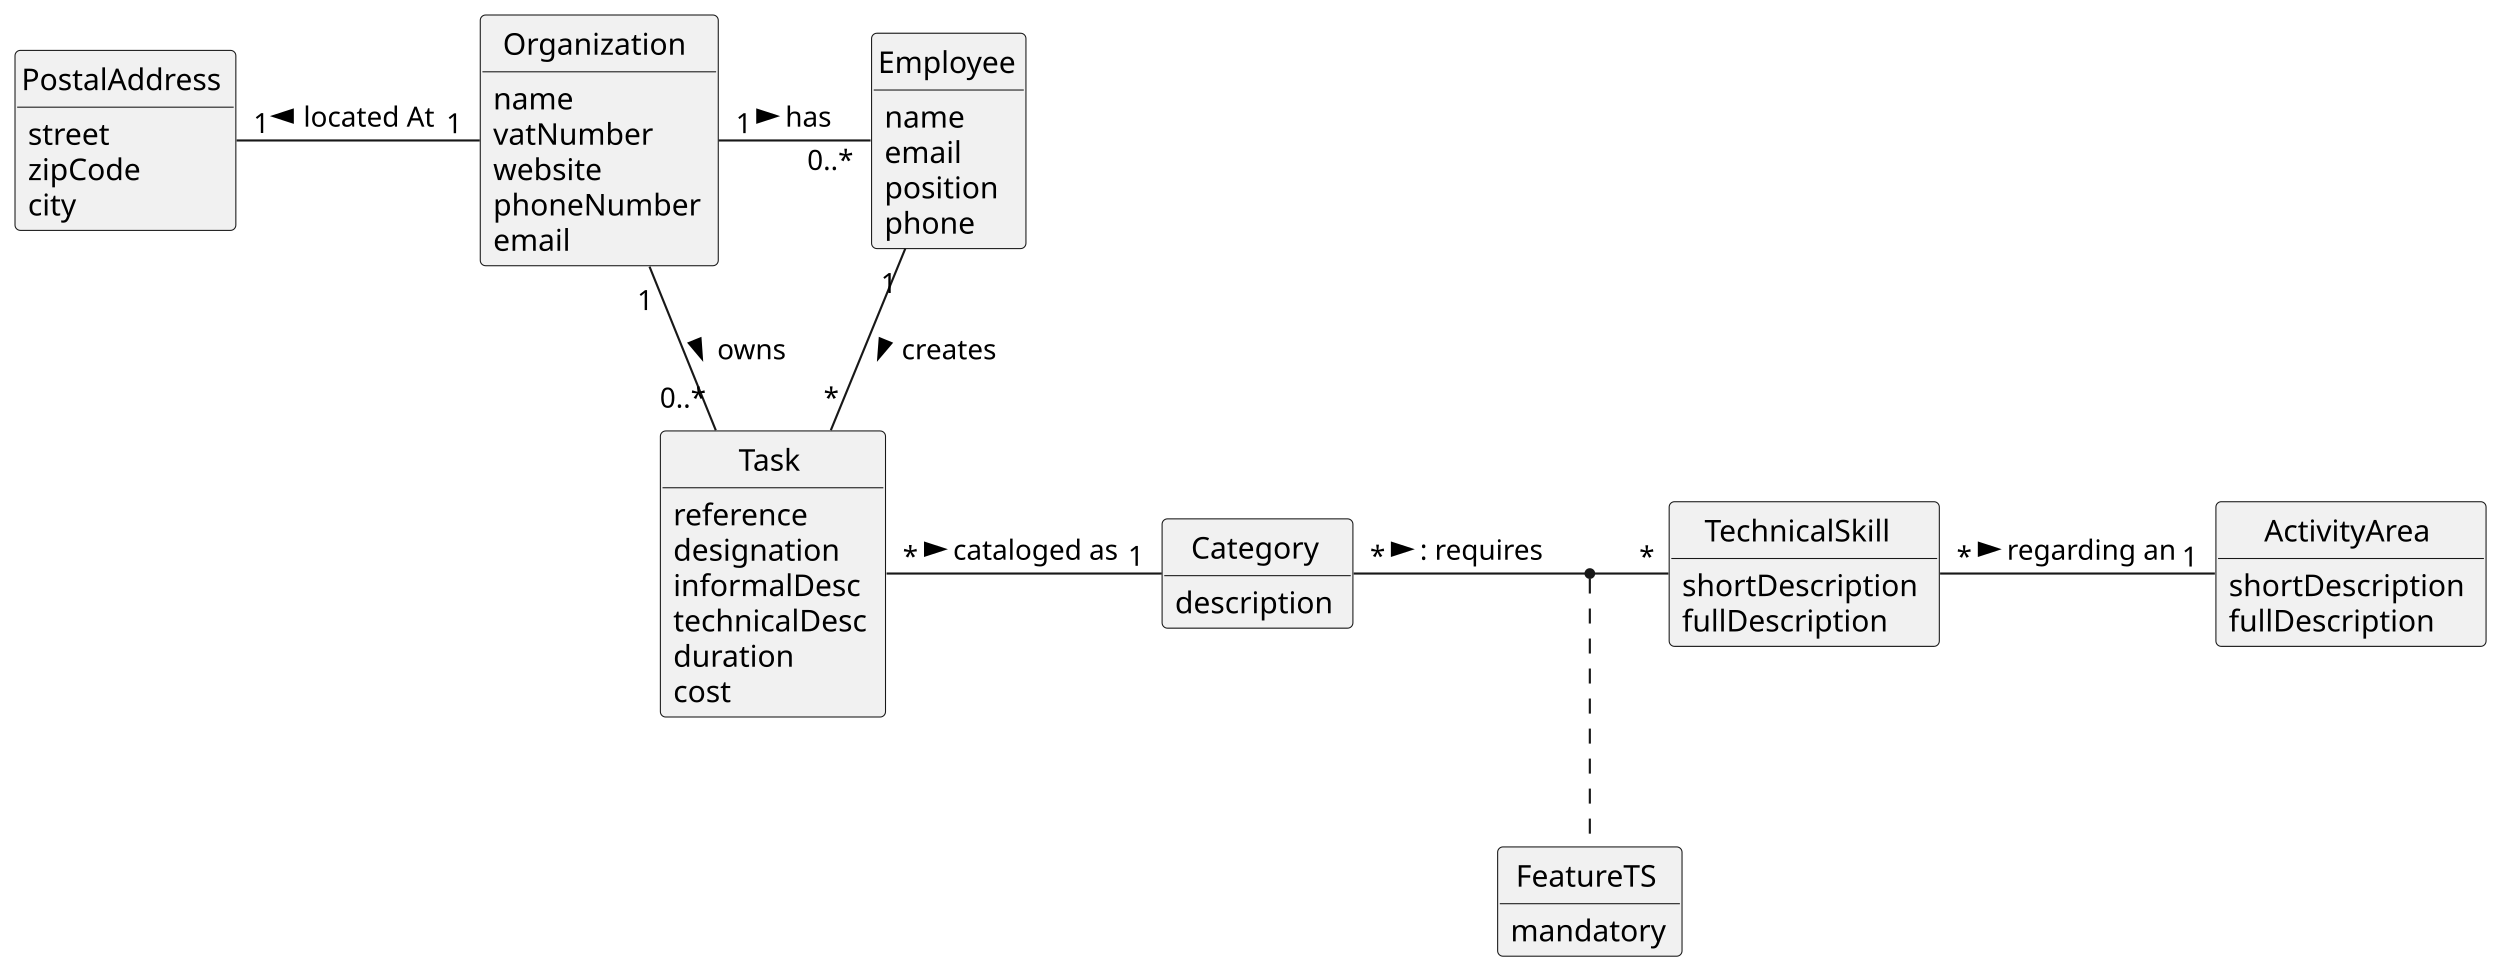
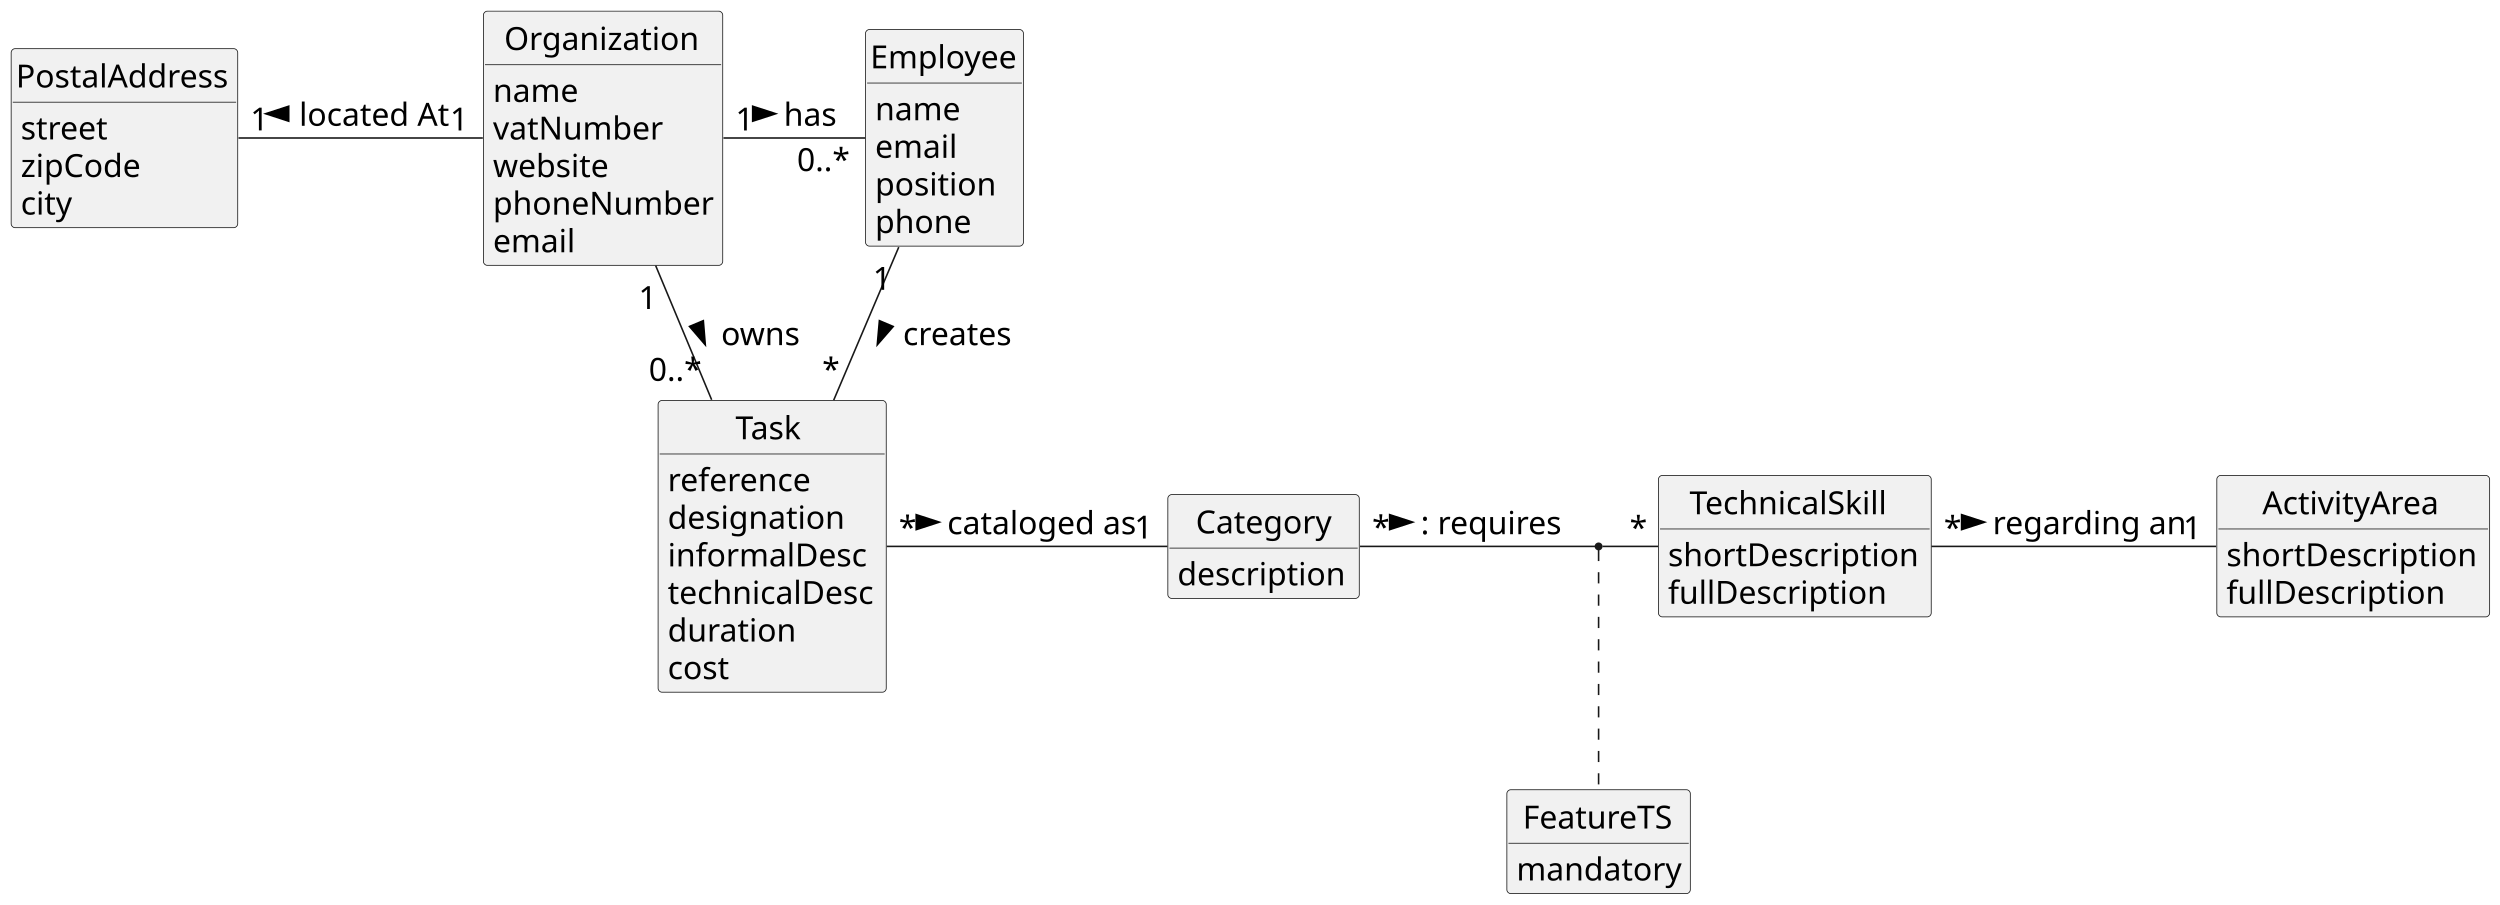
- <svg xmlns="http://www.w3.org/2000/svg" contentStyleType="text/css" height="452px" preserveAspectRatio="none" style="width:1166px;height:452px;background:#FFFFFF;" version="1.1" viewBox="0 0 1166 452" width="1166px" zoomAndPan="magnify">
+ <svg xmlns="http://www.w3.org/2000/svg" contentStyleType="text/css" height="567px" preserveAspectRatio="none" style="width:1567px;height:567px;background:#FFFFFF;" version="1.1" viewBox="0 0 1567 567" width="1567px" zoomAndPan="magnify">
  <defs />
  <g>
    <g id="elem_Organization">
-       <rect codeLine="16" fill="#F1F1F1" height="116.93" id="Organization" rx="2.5" ry="2.5" style="stroke:#181818;stroke-width:0.5;" width="111" x="224" y="7" />
-       <text fill="#000000" font-family="sans-serif" font-size="14" lengthAdjust="spacing" textLength="90" x="234.5" y="25.535">Organization</text>
-       <line style="stroke:#181818;stroke-width:0.5;" x1="225" x2="334" y1="33.488" y2="33.488" />
-       <text fill="#000000" font-family="sans-serif" font-size="14" lengthAdjust="spacing" textLength="38" x="230" y="51.023">name</text>
-       <text fill="#000000" font-family="sans-serif" font-size="14" lengthAdjust="spacing" textLength="75" x="230" y="67.512">vatNumber</text>
-       <text fill="#000000" font-family="sans-serif" font-size="14" lengthAdjust="spacing" textLength="52" x="230" y="84">website</text>
-       <text fill="#000000" font-family="sans-serif" font-size="14" lengthAdjust="spacing" textLength="99" x="230" y="100.488">phoneNumber</text>
-       <text fill="#000000" font-family="sans-serif" font-size="14" lengthAdjust="spacing" textLength="37" x="230" y="116.977">email</text>
+       <rect codeLine="16" fill="#F1F1F1" height="159.328" id="Organization" rx="2.5" ry="2.5" style="stroke:#181818;stroke-width:0.5;" width="150" x="303" y="7" />
+       <text fill="#000000" font-family="sans-serif" font-size="20" lengthAdjust="spacing" textLength="124" x="316" y="31.336">Organization</text>
+       <line style="stroke:#181818;stroke-width:0.5;" x1="304" x2="452" y1="40.555" y2="40.555" />
+       <text fill="#000000" font-family="sans-serif" font-size="20" lengthAdjust="spacing" textLength="53" x="309" y="63.891">name</text>
+       <text fill="#000000" font-family="sans-serif" font-size="20" lengthAdjust="spacing" textLength="106" x="309" y="87.445">vatNumber</text>
+       <text fill="#000000" font-family="sans-serif" font-size="20" lengthAdjust="spacing" textLength="73" x="309" y="111">website</text>
+       <text fill="#000000" font-family="sans-serif" font-size="20" lengthAdjust="spacing" textLength="138" x="309" y="134.555">phoneNumber</text>
+       <text fill="#000000" font-family="sans-serif" font-size="20" lengthAdjust="spacing" textLength="53" x="309" y="158.109">email</text>
    </g>
    <g id="elem_Task">
-       <rect codeLine="24" fill="#F1F1F1" height="133.418" id="Task" rx="2.5" ry="2.5" style="stroke:#181818;stroke-width:0.5;" width="105" x="308" y="201" />
-       <text fill="#000000" font-family="sans-serif" font-size="14" lengthAdjust="spacing" textLength="32" x="344.5" y="219.535">Task</text>
-       <line style="stroke:#181818;stroke-width:0.5;" x1="309" x2="412" y1="227.488" y2="227.488" />
-       <text fill="#000000" font-family="sans-serif" font-size="14" lengthAdjust="spacing" textLength="65" x="314" y="245.023">reference</text>
-       <text fill="#000000" font-family="sans-serif" font-size="14" lengthAdjust="spacing" textLength="81" x="314" y="261.512">designation</text>
-       <text fill="#000000" font-family="sans-serif" font-size="14" lengthAdjust="spacing" textLength="90" x="314" y="278">informalDesc</text>
-       <text fill="#000000" font-family="sans-serif" font-size="14" lengthAdjust="spacing" textLength="93" x="314" y="294.488">technicalDesc</text>
-       <text fill="#000000" font-family="sans-serif" font-size="14" lengthAdjust="spacing" textLength="59" x="314" y="310.977">duration</text>
-       <text fill="#000000" font-family="sans-serif" font-size="14" lengthAdjust="spacing" textLength="28" x="314" y="327.465">cost</text>
+       <rect codeLine="24" fill="#F1F1F1" height="182.883" id="Task" rx="2.5" ry="2.5" style="stroke:#181818;stroke-width:0.5;" width="143" x="412.5" y="251" />
+       <text fill="#000000" font-family="sans-serif" font-size="20" lengthAdjust="spacing" textLength="46" x="461" y="275.336">Task</text>
+       <line style="stroke:#181818;stroke-width:0.5;" x1="413.5" x2="554.5" y1="284.555" y2="284.555" />
+       <text fill="#000000" font-family="sans-serif" font-size="20" lengthAdjust="spacing" textLength="89" x="418.5" y="307.891">reference</text>
+       <text fill="#000000" font-family="sans-serif" font-size="20" lengthAdjust="spacing" textLength="112" x="418.5" y="331.445">designation</text>
+       <text fill="#000000" font-family="sans-serif" font-size="20" lengthAdjust="spacing" textLength="127" x="418.5" y="355">informalDesc</text>
+       <text fill="#000000" font-family="sans-serif" font-size="20" lengthAdjust="spacing" textLength="131" x="418.5" y="378.555">technicalDesc</text>
+       <text fill="#000000" font-family="sans-serif" font-size="20" lengthAdjust="spacing" textLength="81" x="418.5" y="402.109">duration</text>
+       <text fill="#000000" font-family="sans-serif" font-size="20" lengthAdjust="spacing" textLength="39" x="418.5" y="425.664">cost</text>
    </g>
    <g id="elem_Category">
-       <rect codeLine="33" fill="#F1F1F1" height="50.977" id="Category" rx="2.5" ry="2.5" style="stroke:#181818;stroke-width:0.5;" width="89" x="542" y="242" />
-       <text fill="#000000" font-family="sans-serif" font-size="14" lengthAdjust="spacing" textLength="62" x="555.5" y="260.535">Category</text>
-       <line style="stroke:#181818;stroke-width:0.5;" x1="543" x2="630" y1="268.488" y2="268.488" />
-       <text fill="#000000" font-family="sans-serif" font-size="14" lengthAdjust="spacing" textLength="77" x="548" y="286.023">description</text>
+       <rect codeLine="33" fill="#F1F1F1" height="65.109" id="Category" rx="2.5" ry="2.5" style="stroke:#181818;stroke-width:0.5;" width="120" x="732" y="310" />
+       <text fill="#000000" font-family="sans-serif" font-size="20" lengthAdjust="spacing" textLength="85" x="749.5" y="334.336">Category</text>
+       <line style="stroke:#181818;stroke-width:0.5;" x1="733" x2="851" y1="343.555" y2="343.555" />
+       <text fill="#000000" font-family="sans-serif" font-size="20" lengthAdjust="spacing" textLength="108" x="738" y="366.891">description</text>
    </g>
    <g id="elem_Employee">
-       <rect codeLine="37" fill="#F1F1F1" height="100.441" id="Employee" rx="2.5" ry="2.5" style="stroke:#181818;stroke-width:0.5;" width="72" x="406.5" y="15.5" />
-       <text fill="#000000" font-family="sans-serif" font-size="14" lengthAdjust="spacing" textLength="66" x="409.5" y="34.035">Employee</text>
-       <line style="stroke:#181818;stroke-width:0.5;" x1="407.5" x2="477.5" y1="41.988" y2="41.988" />
-       <text fill="#000000" font-family="sans-serif" font-size="14" lengthAdjust="spacing" textLength="38" x="412.5" y="59.523">name</text>
-       <text fill="#000000" font-family="sans-serif" font-size="14" lengthAdjust="spacing" textLength="37" x="412.5" y="76.012">email</text>
-       <text fill="#000000" font-family="sans-serif" font-size="14" lengthAdjust="spacing" textLength="56" x="412.5" y="92.5">position</text>
-       <text fill="#000000" font-family="sans-serif" font-size="14" lengthAdjust="spacing" textLength="44" x="412.5" y="108.988">phone</text>
+       <rect codeLine="37" fill="#F1F1F1" height="135.773" id="Employee" rx="2.5" ry="2.5" style="stroke:#181818;stroke-width:0.5;" width="99" x="542.5" y="18.5" />
+       <text fill="#000000" font-family="sans-serif" font-size="20" lengthAdjust="spacing" textLength="93" x="545.5" y="42.836">Employee</text>
+       <line style="stroke:#181818;stroke-width:0.5;" x1="543.5" x2="640.5" y1="52.055" y2="52.055" />
+       <text fill="#000000" font-family="sans-serif" font-size="20" lengthAdjust="spacing" textLength="53" x="548.5" y="75.391">name</text>
+       <text fill="#000000" font-family="sans-serif" font-size="20" lengthAdjust="spacing" textLength="53" x="548.5" y="98.945">email</text>
+       <text fill="#000000" font-family="sans-serif" font-size="20" lengthAdjust="spacing" textLength="78" x="548.5" y="122.5">position</text>
+       <text fill="#000000" font-family="sans-serif" font-size="20" lengthAdjust="spacing" textLength="60" x="548.5" y="146.055">phone</text>
    </g>
    <g id="elem_TechnicalSkill">
-       <rect codeLine="44" fill="#F1F1F1" height="67.465" id="TechnicalSkill" rx="2.5" ry="2.5" style="stroke:#181818;stroke-width:0.5;" width="126" x="778.5" y="234" />
-       <text fill="#000000" font-family="sans-serif" font-size="14" lengthAdjust="spacing" textLength="93" x="795" y="252.535">TechnicalSkill</text>
-       <line style="stroke:#181818;stroke-width:0.5;" x1="779.5" x2="903.5" y1="260.488" y2="260.488" />
-       <text fill="#000000" font-family="sans-serif" font-size="14" lengthAdjust="spacing" textLength="114" x="784.5" y="278.023">shortDescription</text>
-       <text fill="#000000" font-family="sans-serif" font-size="14" lengthAdjust="spacing" textLength="100" x="784.5" y="294.512">fullDescription</text>
+       <rect codeLine="44" fill="#F1F1F1" height="88.664" id="TechnicalSkill" rx="2.5" ry="2.5" style="stroke:#181818;stroke-width:0.5;" width="171" x="1039.5" y="298" />
+       <text fill="#000000" font-family="sans-serif" font-size="20" lengthAdjust="spacing" textLength="132" x="1059" y="322.336">TechnicalSkill</text>
+       <line style="stroke:#181818;stroke-width:0.5;" x1="1040.5" x2="1209.5" y1="331.555" y2="331.555" />
+       <text fill="#000000" font-family="sans-serif" font-size="20" lengthAdjust="spacing" textLength="159" x="1045.5" y="354.891">shortDescription</text>
+       <text fill="#000000" font-family="sans-serif" font-size="20" lengthAdjust="spacing" textLength="141" x="1045.5" y="378.445">fullDescription</text>
    </g>
    <g id="elem_ActivityArea">
-       <rect codeLine="49" fill="#F1F1F1" height="67.465" id="ActivityArea" rx="2.5" ry="2.5" style="stroke:#181818;stroke-width:0.5;" width="126" x="1033.5" y="234" />
-       <text fill="#000000" font-family="sans-serif" font-size="14" lengthAdjust="spacing" textLength="81" x="1056" y="252.535">ActivityArea</text>
-       <line style="stroke:#181818;stroke-width:0.5;" x1="1034.5" x2="1158.5" y1="260.488" y2="260.488" />
-       <text fill="#000000" font-family="sans-serif" font-size="14" lengthAdjust="spacing" textLength="114" x="1039.5" y="278.023">shortDescription</text>
-       <text fill="#000000" font-family="sans-serif" font-size="14" lengthAdjust="spacing" textLength="100" x="1039.5" y="294.512">fullDescription</text>
+       <rect codeLine="49" fill="#F1F1F1" height="88.664" id="ActivityArea" rx="2.5" ry="2.5" style="stroke:#181818;stroke-width:0.5;" width="171" x="1389.5" y="298" />
+       <text fill="#000000" font-family="sans-serif" font-size="20" lengthAdjust="spacing" textLength="114" x="1418" y="322.336">ActivityArea</text>
+       <line style="stroke:#181818;stroke-width:0.5;" x1="1390.5" x2="1559.5" y1="331.555" y2="331.555" />
+       <text fill="#000000" font-family="sans-serif" font-size="20" lengthAdjust="spacing" textLength="159" x="1395.5" y="354.891">shortDescription</text>
+       <text fill="#000000" font-family="sans-serif" font-size="20" lengthAdjust="spacing" textLength="141" x="1395.5" y="378.445">fullDescription</text>
    </g>
    <g id="elem_FeatureTS">
-       <rect codeLine="54" fill="#F1F1F1" height="50.977" id="FeatureTS" rx="2.5" ry="2.5" style="stroke:#181818;stroke-width:0.5;" width="86" x="698.5" y="395" />
-       <text fill="#000000" font-family="sans-serif" font-size="14" lengthAdjust="spacing" textLength="69" x="707" y="413.535">FeatureTS</text>
-       <line style="stroke:#181818;stroke-width:0.5;" x1="699.5" x2="783.5" y1="421.488" y2="421.488" />
-       <text fill="#000000" font-family="sans-serif" font-size="14" lengthAdjust="spacing" textLength="74" x="704.5" y="439.023">mandatory</text>
+       <rect codeLine="54" fill="#F1F1F1" height="65.109" id="FeatureTS" rx="2.5" ry="2.5" style="stroke:#181818;stroke-width:0.5;" width="115" x="944.5" y="495" />
+       <text fill="#000000" font-family="sans-serif" font-size="20" lengthAdjust="spacing" textLength="95" x="954.5" y="519.336">FeatureTS</text>
+       <line style="stroke:#181818;stroke-width:0.5;" x1="945.5" x2="1058.5" y1="528.555" y2="528.555" />
+       <text fill="#000000" font-family="sans-serif" font-size="20" lengthAdjust="spacing" textLength="103" x="950.5" y="551.891">mandatory</text>
    </g>
    <g id="elem_PostalAddress">
-       <rect codeLine="63" fill="#F1F1F1" height="83.953" id="PostalAddress" rx="2.5" ry="2.5" style="stroke:#181818;stroke-width:0.5;" width="103" x="7" y="23.5" />
-       <text fill="#000000" font-family="sans-serif" font-size="14" lengthAdjust="spacing" textLength="97" x="10" y="42.035">PostalAddress</text>
-       <line style="stroke:#181818;stroke-width:0.5;" x1="8" x2="109" y1="49.988" y2="49.988" />
-       <text fill="#000000" font-family="sans-serif" font-size="14" lengthAdjust="spacing" textLength="39" x="13" y="67.523">street</text>
-       <text fill="#000000" font-family="sans-serif" font-size="14" lengthAdjust="spacing" textLength="57" x="13" y="84.012">zipCode</text>
-       <text fill="#000000" font-family="sans-serif" font-size="14" lengthAdjust="spacing" textLength="23" x="13" y="100.5">city</text>
+       <rect codeLine="63" fill="#F1F1F1" height="112.219" id="PostalAddress" rx="2.5" ry="2.5" style="stroke:#181818;stroke-width:0.5;" width="142" x="7" y="30.5" />
+       <text fill="#000000" font-family="sans-serif" font-size="20" lengthAdjust="spacing" textLength="136" x="10" y="54.836">PostalAddress</text>
+       <line style="stroke:#181818;stroke-width:0.5;" x1="8" x2="148" y1="64.055" y2="64.055" />
+       <text fill="#000000" font-family="sans-serif" font-size="20" lengthAdjust="spacing" textLength="54" x="13" y="87.391">street</text>
+       <text fill="#000000" font-family="sans-serif" font-size="20" lengthAdjust="spacing" textLength="80" x="13" y="110.945">zipCode</text>
+       <text fill="#000000" font-family="sans-serif" font-size="20" lengthAdjust="spacing" textLength="33" x="13" y="134.5">city</text>
    </g>
-     <ellipse cx="741.5" cy="267.5" fill="#181818" rx="2" ry="2" style="stroke:#181818;stroke-width:1.0;" />
+     <ellipse cx="1002" cy="342.5" fill="#181818" rx="2" ry="2" style="stroke:#181818;stroke-width:1.0;" />
    <g id="link_Organization_Employee">
-       <path codeLine="70" d="M335.14,65.5 C358.56,65.5 385.17,65.5 406.04,65.5 " fill="none" id="Organization-Employee" style="stroke:#181818;stroke-width:1.0;" />
-       <polygon fill="#000000" points="362.25,54.155,353.205,51.216,353.205,57.094,362.25,54.155" style="stroke:#000000;stroke-width:1.0;" />
-       <text fill="#000000" font-family="sans-serif" font-size="13" lengthAdjust="spacing" textLength="22" x="366.25" y="59.068">has</text>
-       <text fill="#000000" font-family="sans-serif" font-size="13" lengthAdjust="spacing" textLength="8" x="343.154" y="62.086">1</text>
-       <text fill="#000000" font-family="sans-serif" font-size="13" lengthAdjust="spacing" textLength="22" x="376.476" y="79.253">0..*</text>
+       <path codeLine="70" d="M453.45,86.5 C482.93,86.5 515.92,86.5 542.31,86.5 " fill="none" id="Organization-Employee" style="stroke:#181818;stroke-width:1.0;" />
+       <polygon fill="#000000" points="486.25,71.277,471.778,66.575,471.778,75.98,486.25,71.277" style="stroke:#000000;stroke-width:1.0;" />
+       <text fill="#000000" font-family="sans-serif" font-size="20" lengthAdjust="spacing" textLength="33" x="491.25" y="78.836">has</text>
+       <text fill="#000000" font-family="sans-serif" font-size="20" lengthAdjust="spacing" textLength="13" x="461.005" y="81.786">1</text>
+       <text fill="#000000" font-family="sans-serif" font-size="20" lengthAdjust="spacing" textLength="35" x="499.541" y="107.211">0..*</text>
    </g>
    <g id="link_Organization_Task">
-       <path codeLine="71" d="M302.93,124.35 C312.6,148.23 323.86,176.04 333.85,200.69 " fill="none" id="Organization-Task" style="stroke:#181818;stroke-width:1.0;" />
-       <polygon fill="#000000" points="327.377,167.29,326.705,157.803,321.257,160.009,327.377,167.29" style="stroke:#000000;stroke-width:1.0;" />
-       <text fill="#000000" font-family="sans-serif" font-size="13" lengthAdjust="spacing" textLength="33" x="334.5" y="167.568">owns</text>
-       <text fill="#000000" font-family="sans-serif" font-size="13" lengthAdjust="spacing" textLength="8" x="297.177" y="144.612">1</text>
-       <text fill="#000000" font-family="sans-serif" font-size="13" lengthAdjust="spacing" textLength="22" x="307.732" y="190.125">0..*</text>
+       <path codeLine="71" d="M410.96,166.47 C422.08,193.13 434.58,223.08 446.06,250.58 " fill="none" id="Organization-Task" style="stroke:#181818;stroke-width:1.0;" />
+       <polygon fill="#000000" points="442.081,216.16,440.847,200.994,432.168,204.615,442.081,216.16" style="stroke:#000000;stroke-width:1.0;" />
+       <text fill="#000000" font-family="sans-serif" font-size="20" lengthAdjust="spacing" textLength="49" x="452" y="216.336">owns</text>
+       <text fill="#000000" font-family="sans-serif" font-size="20" lengthAdjust="spacing" textLength="13" x="400.234" y="193.676">1</text>
+       <text fill="#000000" font-family="sans-serif" font-size="20" lengthAdjust="spacing" textLength="35" x="406.642" y="238.701">0..*</text>
    </g>
    <g id="link_Employee_Task">
-       <path codeLine="73" d="M422.23,115.94 C411.75,141.5 398.81,173.05 387.5,200.65 " fill="none" id="Employee-Task" style="stroke:#181818;stroke-width:1.0;" />
-       <polygon fill="#000000" points="409.603,167.282,415.754,160.027,410.315,157.798,409.603,167.282" style="stroke:#000000;stroke-width:1.0;" />
-       <text fill="#000000" font-family="sans-serif" font-size="13" lengthAdjust="spacing" textLength="45" x="420.5" y="167.568">creates</text>
-       <text fill="#000000" font-family="sans-serif" font-size="13" lengthAdjust="spacing" textLength="8" x="410.817" y="136.647">1</text>
-       <text fill="#000000" font-family="sans-serif" font-size="13" lengthAdjust="spacing" textLength="6" x="384.125" y="190.081">*</text>
+       <path codeLine="73" d="M563.34,154.9 C550.84,184.29 536,219.2 522.56,250.82 " fill="none" id="Employee-Task" style="stroke:#181818;stroke-width:1.0;" />
+       <polygon fill="#000000" points="549.87,216.14,559.86,204.661,551.205,200.981,549.87,216.14" style="stroke:#000000;stroke-width:1.0;" />
+       <text fill="#000000" font-family="sans-serif" font-size="20" lengthAdjust="spacing" textLength="68" x="566" y="216.336">creates</text>
+       <text fill="#000000" font-family="sans-serif" font-size="20" lengthAdjust="spacing" textLength="13" x="547.099" y="181.638">1</text>
+       <text fill="#000000" font-family="sans-serif" font-size="20" lengthAdjust="spacing" textLength="10" x="515.339" y="238.639">*</text>
    </g>
    <g id="link_Task_Category">
-       <path codeLine="75" d="M413.49,267.5 C452.5,267.5 504.95,267.5 541.84,267.5 " fill="none" id="Task-Category" style="stroke:#181818;stroke-width:1.0;" />
-       <polygon fill="#000000" points="440.5,256.155,431.455,253.216,431.455,259.094,440.5,256.155" style="stroke:#000000;stroke-width:1.0;" />
-       <text fill="#000000" font-family="sans-serif" font-size="13" lengthAdjust="spacing" textLength="79" x="444.5" y="261.068">cataloged as</text>
-       <text fill="#000000" font-family="sans-serif" font-size="13" lengthAdjust="spacing" textLength="6" x="421.014" y="264.053">*</text>
-       <text fill="#000000" font-family="sans-serif" font-size="13" lengthAdjust="spacing" textLength="8" x="526.085" y="263.9">1</text>
+       <path codeLine="75" d="M555.82,342.5 C609.24,342.5 681.31,342.5 731.74,342.5 " fill="none" id="Task-Category" style="stroke:#181818;stroke-width:1.0;" />
+       <polygon fill="#000000" points="588.75,327.277,574.278,322.575,574.278,331.98,588.75,327.277" style="stroke:#000000;stroke-width:1.0;" />
+       <text fill="#000000" font-family="sans-serif" font-size="20" lengthAdjust="spacing" textLength="120" x="593.75" y="334.836">cataloged as</text>
+       <text fill="#000000" font-family="sans-serif" font-size="20" lengthAdjust="spacing" textLength="10" x="563.382" y="337.737">*</text>
+       <text fill="#000000" font-family="sans-serif" font-size="20" lengthAdjust="spacing" textLength="13" x="711.021" y="337.532">1</text>
    </g>
    <g id="link_TechnicalSkill_ActivityArea">
-       <path codeLine="76" d="M904.86,267.5 C943.95,267.5 993.91,267.5 1033.02,267.5 " fill="none" id="TechnicalSkill-ActivityArea" style="stroke:#181818;stroke-width:1.0;" />
-       <polygon fill="#000000" points="932,256.155,922.955,253.216,922.955,259.094,932,256.155" style="stroke:#000000;stroke-width:1.0;" />
-       <text fill="#000000" font-family="sans-serif" font-size="13" lengthAdjust="spacing" textLength="79" x="936" y="261.068">regarding an</text>
-       <text fill="#000000" font-family="sans-serif" font-size="13" lengthAdjust="spacing" textLength="6" x="912.533" y="264.192">*</text>
-       <text fill="#000000" font-family="sans-serif" font-size="13" lengthAdjust="spacing" textLength="8" x="1017.639" y="264.24">1</text>
+       <path codeLine="76" d="M1210.62,342.5 C1264.86,342.5 1334.75,342.5 1389.05,342.5 " fill="none" id="TechnicalSkill-ActivityArea" style="stroke:#181818;stroke-width:1.0;" />
+       <polygon fill="#000000" points="1244,327.277,1229.528,322.575,1229.528,331.98,1244,327.277" style="stroke:#000000;stroke-width:1.0;" />
+       <text fill="#000000" font-family="sans-serif" font-size="20" lengthAdjust="spacing" textLength="122" x="1249" y="334.836">regarding an</text>
+       <text fill="#000000" font-family="sans-serif" font-size="20" lengthAdjust="spacing" textLength="10" x="1218.408" y="337.886">*</text>
+       <text fill="#000000" font-family="sans-serif" font-size="20" lengthAdjust="spacing" textLength="13" x="1368.394" y="337.921">1</text>
    </g>
    <g id="link_Category_apoint16">
-       <path d="M631.33,267.5 C672.1,267.5 727.64,267.5 739.3,267.5 " fill="none" id="Category-apoint16" style="stroke:#181818;stroke-width:1.0;" />
-       <polygon fill="#000000" points="658.25,256.155,649.205,253.216,649.205,259.094,658.25,256.155" style="stroke:#000000;stroke-width:1.0;" />
-       <text fill="#000000" font-family="sans-serif" font-size="13" lengthAdjust="spacing" textLength="59" x="662.25" y="261.068">: requires</text>
-       <text fill="#000000" font-family="sans-serif" font-size="13" lengthAdjust="spacing" textLength="6" x="638.953" y="263.9">*</text>
+       <path d="M852.46,342.5 C908.68,342.5 985.82,342.5 999.79,342.5 " fill="none" id="Category-apoint16" style="stroke:#181818;stroke-width:1.0;" />
+       <polygon fill="#000000" points="885.5,327.277,871.028,322.575,871.028,331.98,885.5,327.277" style="stroke:#000000;stroke-width:1.0;" />
+       <text fill="#000000" font-family="sans-serif" font-size="20" lengthAdjust="spacing" textLength="91" x="890.5" y="334.836">: requires</text>
+       <text fill="#000000" font-family="sans-serif" font-size="20" lengthAdjust="spacing" textLength="10" x="860.029" y="337.532">*</text>
    </g>
    <g id="link_apoint16_TechnicalSkill">
-       <path d="M743.84,267.5 C755.29,267.5 766.73,267.5 778.18,267.5 " fill="none" id="apoint16-TechnicalSkill" style="stroke:#181818;stroke-width:1.0;" />
-       <text fill="#000000" font-family="sans-serif" font-size="13" lengthAdjust="spacing" textLength="6" x="764.512" y="264.192">*</text>
+       <path d="M1004.4,342.5 C1016.02,342.5 1027.64,342.5 1039.26,342.5 " fill="none" id="apoint16-TechnicalSkill" style="stroke:#181818;stroke-width:1.0;" />
+       <text fill="#000000" font-family="sans-serif" font-size="20" lengthAdjust="spacing" textLength="10" x="1021.462" y="337.886">*</text>
    </g>
    <g id="link_apoint16_FeatureTS">
-       <path d="M741.5,269.81 C741.5,280.56 741.5,355.09 741.5,394.77 " fill="none" id="apoint16-FeatureTS" style="stroke:#181818;stroke-width:1.0;stroke-dasharray:7.0,7.0;" />
+       <path d="M1002,344.67 C1002,355.93 1002,445.87 1002,494.9 " fill="none" id="apoint16-FeatureTS" style="stroke:#181818;stroke-width:1.0;stroke-dasharray:7.0,7.0;" />
    </g>
    <g id="link_PostalAddress_Organization">
-       <path codeLine="81" d="M110.31,65.5 C144.38,65.5 188.92,65.5 223.76,65.5 " fill="none" id="PostalAddress-Organization" style="stroke:#181818;stroke-width:1.0;" />
-       <polygon fill="#000000" points="127.5,54.155,136.545,57.094,136.545,51.216,127.5,54.155" style="stroke:#000000;stroke-width:1.0;" />
-       <text fill="#000000" font-family="sans-serif" font-size="13" lengthAdjust="spacing" textLength="64" x="141.5" y="59.068">located At</text>
-       <text fill="#000000" font-family="sans-serif" font-size="13" lengthAdjust="spacing" textLength="8" x="118.158" y="62.039">1</text>
-       <text fill="#000000" font-family="sans-serif" font-size="13" lengthAdjust="spacing" textLength="8" x="208.106" y="62.132">1</text>
+       <path codeLine="81" d="M149.48,86.5 C195.66,86.5 255.68,86.5 302.62,86.5 " fill="none" id="PostalAddress-Organization" style="stroke:#181818;stroke-width:1.0;" />
+       <polygon fill="#000000" points="166.5,71.277,180.972,75.98,180.972,66.575,166.5,71.277" style="stroke:#000000;stroke-width:1.0;" />
+       <text fill="#000000" font-family="sans-serif" font-size="20" lengthAdjust="spacing" textLength="97" x="187.5" y="78.836">located At</text>
+       <text fill="#000000" font-family="sans-serif" font-size="20" lengthAdjust="spacing" textLength="13" x="156.912" y="81.756">1</text>
+       <text fill="#000000" font-family="sans-serif" font-size="20" lengthAdjust="spacing" textLength="13" x="282.072" y="81.786">1</text>
    </g>
  </g>
</svg>
